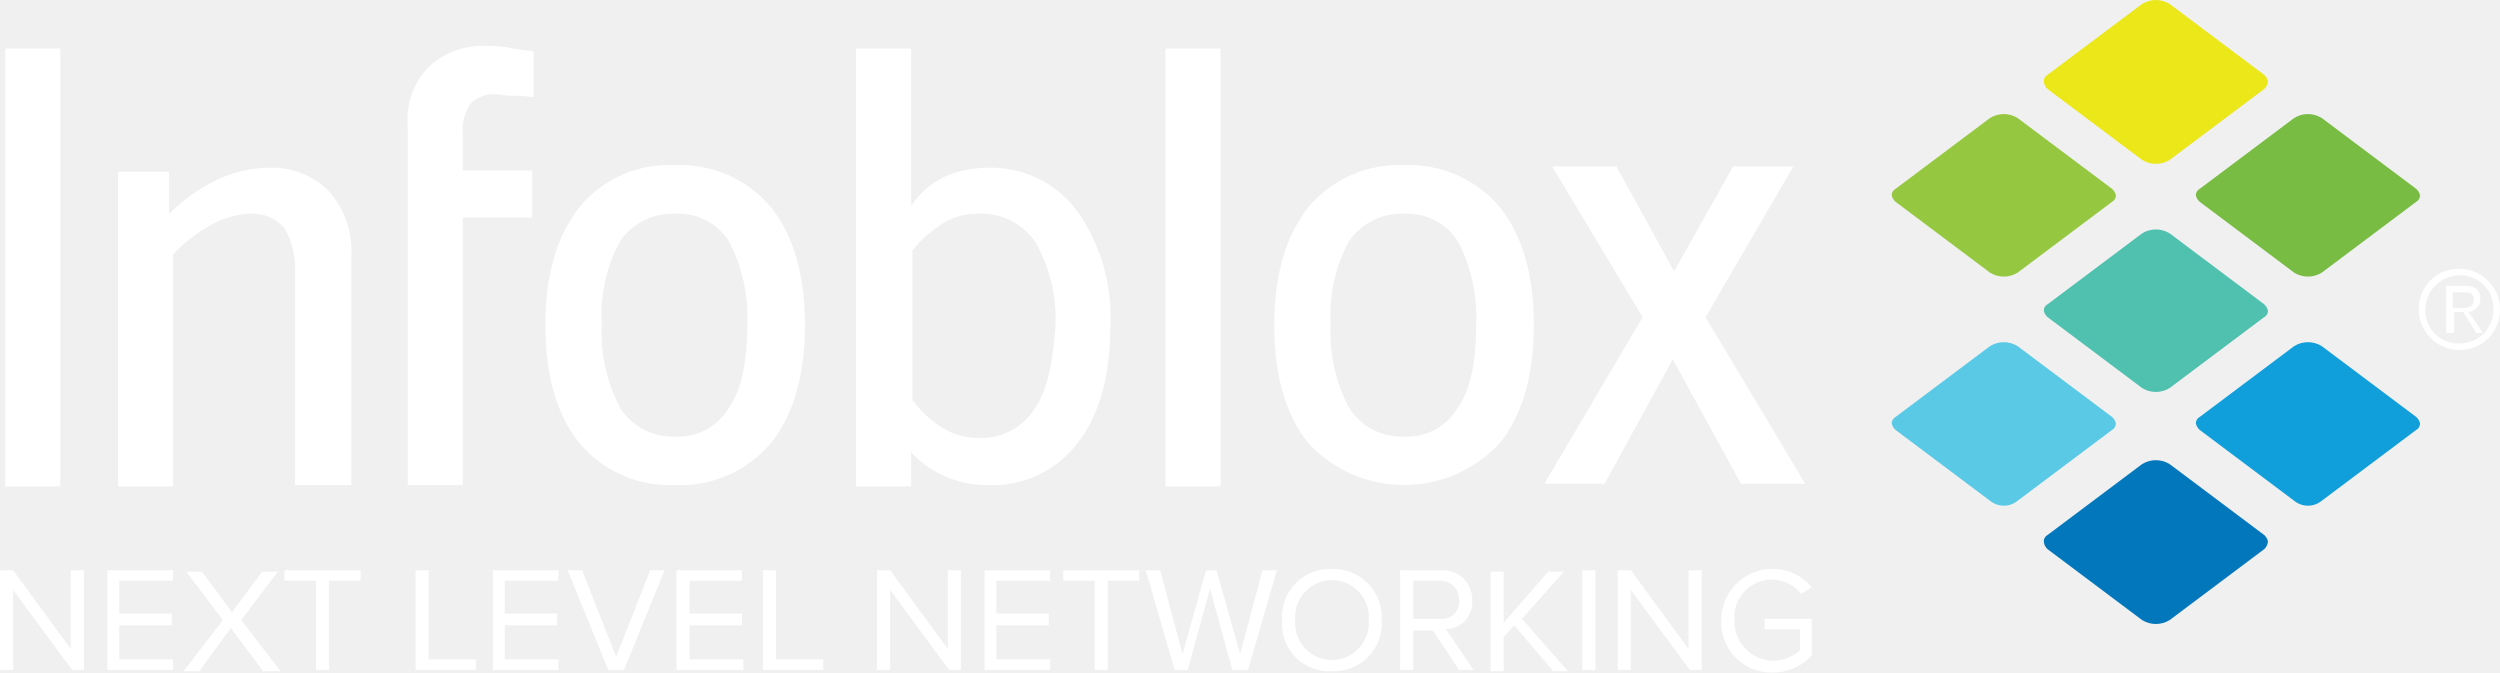
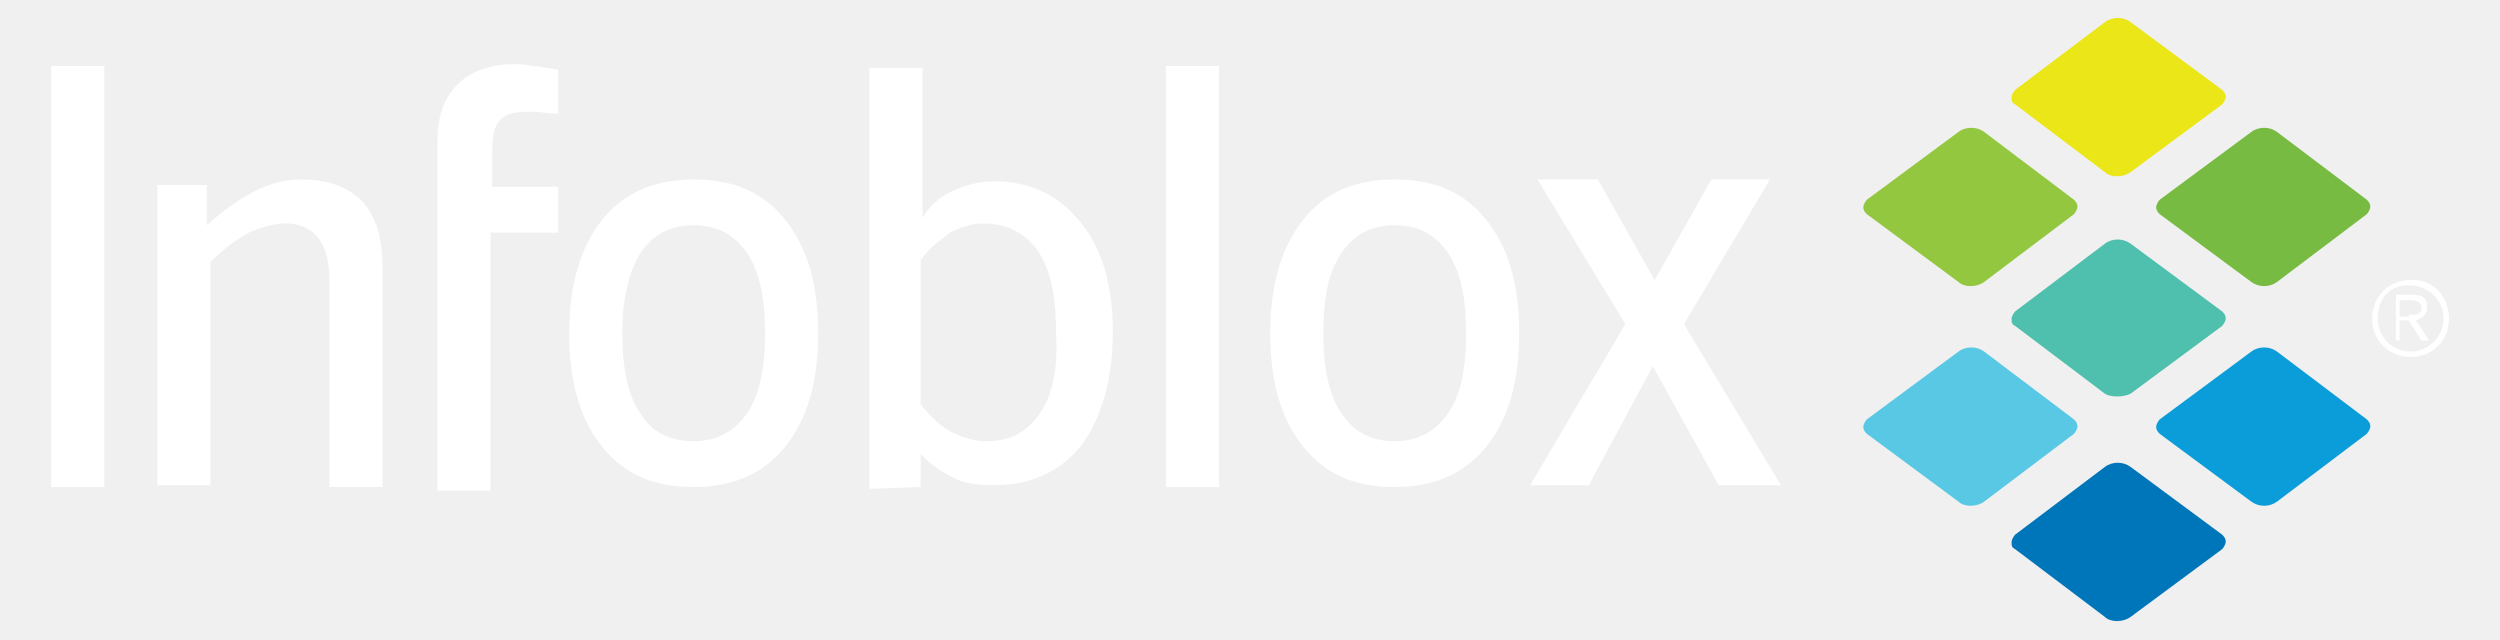
- <svg xmlns="http://www.w3.org/2000/svg" id="Layer_1" data-name="Layer 1" viewBox="0 0 190.7 51.3">
+ <svg xmlns="http://www.w3.org/2000/svg" version="1.1" width="625" height="160" viewBox="0 0 625 160" xml:space="preserve">
  <defs>
-     <style>.cls-1{fill:#fff;}.cls-2{fill:#95c840;}.cls-3{fill:#59c9e6;}.cls-4{fill:#ebe719;}.cls-5{fill:#50c0af;}.cls-6{fill:#0377bb;}.cls-7{fill:#78bc43;}.cls-8{fill:#109fda;}</style>
-   </defs>
-   <path class="cls-1" d="M42.2,26.9V44.3H37.9V28.1a6.08,6.08,0,0,0-.8-3.4,3.17,3.17,0,0,0-2.6-1.1,6.69,6.69,0,0,0-2.9.8,12,12,0,0,0-3,2.3V44.4H24.4v-24h3.9v3.2a13.76,13.76,0,0,1,3.9-2.7,9.37,9.37,0,0,1,3.6-.8,6.1,6.1,0,0,1,4.7,1.8,6.86,6.86,0,0,1,1.7,5" transform="translate(-15.4 -7.3)" />
-   <path class="cls-1" d="M56.1,11.2v3.5a15.26,15.26,0,0,0-1.8-.1c-.4,0-.7-.1-.9-.1a2.54,2.54,0,0,0-2.1.7,3.52,3.52,0,0,0-.6,2.3v2.8H56v3.6H50.7V44.3H46.5V16.9a5.76,5.76,0,0,1,1.6-4.5,6.14,6.14,0,0,1,4.5-1.6,7.08,7.08,0,0,1,1.4.1,14.26,14.26,0,0,0,2.1.3" transform="translate(-15.4 -7.3)" />
-   <path class="cls-1" d="M66.9,19.9a9,9,0,0,1,7.3,3.2c1.7,2.1,2.6,5.1,2.6,9s-.9,6.9-2.6,9a9,9,0,0,1-7.3,3.2,9,9,0,0,1-7.3-3.2C57.9,39,57,36,57,32.1s.9-6.8,2.6-9a8.84,8.84,0,0,1,7.3-3.2m0,3.7a4.87,4.87,0,0,0-4.2,2.1A11.76,11.76,0,0,0,61.3,32a12.4,12.4,0,0,0,1.4,6.4,4.71,4.71,0,0,0,4.2,2.2A4.46,4.46,0,0,0,71,38.4c1-1.4,1.4-3.6,1.4-6.3A12.4,12.4,0,0,0,71,25.7a4.58,4.58,0,0,0-4.1-2.1" transform="translate(-15.4 -7.3)" />
-   <rect class="cls-1" x="88.9" y="3.7" width="4.2" height="33.4" />
-   <rect class="cls-1" x="0.4" y="3.7" width="4.2" height="33.4" />
-   <path class="cls-1" d="M84.9,44.4V41.8a7.64,7.64,0,0,0,2.3,1.7,7.84,7.84,0,0,0,3.5.8,8.19,8.19,0,0,0,6.9-3.2c1.7-2.2,2.5-5.2,2.5-9a14,14,0,0,0-2.6-8.8,8.18,8.18,0,0,0-6.9-3.2,8.33,8.33,0,0,0-3.2.7A6.55,6.55,0,0,0,84.9,23V11H80.7V44.4Zm9.4-5.9a4.73,4.73,0,0,1-4.2,2.2,5,5,0,0,1-2.7-.7A8.15,8.15,0,0,1,85,37.8V26.4a9,9,0,0,1,2.4-2.1,4.84,4.84,0,0,1,2.6-.7,5,5,0,0,1,4.4,2.2,11.79,11.79,0,0,1,1.5,6.5c-.2,2.7-.6,4.8-1.6,6.2" transform="translate(-15.4 -7.3)" />
-   <path class="cls-1" d="M122.5,19.9a9,9,0,0,1,7.3,3.2c1.7,2.1,2.6,5.1,2.6,9s-.9,6.9-2.6,9a9.93,9.93,0,0,1-14.6,0c-1.7-2.1-2.6-5.1-2.6-9s.9-6.8,2.6-9a9,9,0,0,1,7.3-3.2m0,3.7a4.87,4.87,0,0,0-4.2,2.1,11.76,11.76,0,0,0-1.4,6.3,12.4,12.4,0,0,0,1.4,6.4,4.71,4.71,0,0,0,4.2,2.2,4.46,4.46,0,0,0,4.1-2.2c1-1.4,1.4-3.6,1.4-6.3a12.4,12.4,0,0,0-1.4-6.4,4.58,4.58,0,0,0-4.1-2.1" transform="translate(-15.4 -7.3)" />
-   <polygon class="cls-1" points="118.4 12.7 123.3 12.7 127.7 20.7 132.2 12.7 136.8 12.7 130.1 24.2 137.7 36.9 132.8 36.9 127.6 27.4 122.4 36.9 117.8 36.9 125.3 24.2 118.4 12.7" />
-   <path class="cls-2" d="M167.2,28.1,160,22.7a.91.91,0,0,1-.3-.5.55.55,0,0,1,.3-.5l7.2-5.4a2,2,0,0,1,2.1,0l7.2,5.4a.91.91,0,0,1,.3.5.55.55,0,0,1-.3.5l-7.2,5.4a2,2,0,0,1-2.1,0" transform="translate(-15.4 -7.3)" />
-   <path class="cls-3" d="M167.2,45.5,160,40.1a.91.91,0,0,1-.3-.5.55.55,0,0,1,.3-.5l7.2-5.4a2,2,0,0,1,2.1,0l7.2,5.4a.91.91,0,0,1,.3.5.55.55,0,0,1-.3.5l-7.2,5.4a1.66,1.66,0,0,1-2.1,0" transform="translate(-15.4 -7.3)" />
-   <path class="cls-4" d="M178.8,19.5l-7.2-5.4a.86.86,0,0,1-.3-.6.55.55,0,0,1,.3-.5l7.2-5.4a2,2,0,0,1,2.1,0l7.2,5.4a.91.91,0,0,1,.3.5.86.86,0,0,1-.3.6l-7.2,5.4a2,2,0,0,1-2.1,0" transform="translate(-15.4 -7.3)" />
-   <path class="cls-5" d="M178.8,36.9l-7.2-5.4a.91.91,0,0,1-.3-.5.55.55,0,0,1,.3-.5l7.2-5.4a2,2,0,0,1,2.1,0l7.2,5.4a.91.91,0,0,1,.3.5.55.55,0,0,1-.3.5l-7.2,5.4a2,2,0,0,1-2.1,0" transform="translate(-15.4 -7.3)" />
-   <path class="cls-6" d="M178.8,54.6l-7.2-5.4a.86.86,0,0,1-.3-.6.55.55,0,0,1,.3-.5l7.2-5.4a2,2,0,0,1,2.1,0l7.2,5.4a.91.91,0,0,1,.3.5.86.86,0,0,1-.3.6l-7.2,5.4a2,2,0,0,1-2.1,0" transform="translate(-15.4 -7.3)" />
-   <path class="cls-7" d="M190.4,28.1l-7.2-5.4a.91.91,0,0,1-.3-.5.55.55,0,0,1,.3-.5l7.2-5.4a2,2,0,0,1,2.1,0l7.2,5.4a.91.91,0,0,1,.3.5.55.55,0,0,1-.3.5l-7.2,5.4a2,2,0,0,1-2.1,0" transform="translate(-15.4 -7.3)" />
-   <path class="cls-8" d="M190.4,45.5l-7.2-5.4a.91.91,0,0,1-.3-.5.55.55,0,0,1,.3-.5l7.2-5.4a2,2,0,0,1,2.1,0l7.2,5.4a.91.91,0,0,1,.3.5.55.55,0,0,1-.3.5l-7.2,5.4a1.66,1.66,0,0,1-2.1,0" transform="translate(-15.4 -7.3)" />
-   <path class="cls-1" d="M206.1,30.9A3.05,3.05,0,0,1,203,34a3.12,3.12,0,0,1-3.1-3.1,3.05,3.05,0,0,1,3.1-3.1,3.11,3.11,0,0,1,3.1,3.1m-5.7,0a2.52,2.52,0,0,0,2.6,2.6,2.58,2.58,0,0,0,2.6-2.6,2.52,2.52,0,0,0-2.6-2.6,2.65,2.65,0,0,0-2.6,2.6m2,1.8H202V29.1h1.4c.8,0,1.2.3,1.2,1a1,1,0,0,1-.9,1l1.1,1.6h-.5l-1-1.6h-.7v1.6Zm.6-1.9c.5,0,1.1,0,1.1-.6s-.4-.6-.8-.6h-.8v1.2Z" transform="translate(-15.4 -7.3)" />
-   <path class="cls-1" d="M20.9,58.4l-4.5-6.1v6.1h-1V50.8h1l4.4,6v-6h1v7.6Z" transform="translate(-15.4 -7.3)" />
-   <path class="cls-1" d="M23.6,58.4V50.8h5v.8H24.5v2.5h4V55h-4v2.6h4.1v.8Z" transform="translate(-15.4 -7.3)" />
-   <path class="cls-1" d="M35.4,58.4,33,55.2l-2.4,3.3H29.4l3-3.9-2.8-3.7h1.2L33.1,54l2.3-3.1h1.2l-2.8,3.7,3,3.9H35.4Z" transform="translate(-15.4 -7.3)" />
-   <path class="cls-1" d="M39.5,58.4V51.6H37.1v-.8h5.8v.8H40.5v6.8Z" transform="translate(-15.4 -7.3)" />
-   <path class="cls-1" d="M47.1,58.4V50.8h1v6.8h3.6v.8Z" transform="translate(-15.4 -7.3)" />
-   <path class="cls-1" d="M53,58.4V50.8h5v.8H53.9v2.5h4V55h-4v2.6H58v.8Z" transform="translate(-15.4 -7.3)" />
-   <path class="cls-1" d="M61.8,58.4l-3.1-7.6h1.1l2.6,6.6L65,50.8h1.1L63,58.4Z" transform="translate(-15.4 -7.3)" />
-   <path class="cls-1" d="M67,58.4V50.8h5v.8H68v2.5h4V55H68v2.6h4.1v.8Z" transform="translate(-15.4 -7.3)" />
-   <path class="cls-1" d="M73.6,58.4V50.8h1v6.8h3.6v.8Z" transform="translate(-15.4 -7.3)" />
-   <path class="cls-1" d="M87.8,58.4l-4.5-6.1v6.1h-1V50.8h1l4.4,6v-6h1v7.6Z" transform="translate(-15.4 -7.3)" />
-   <path class="cls-1" d="M90.5,58.4V50.8h5v.8H91.4v2.5h4V55h-4v2.6h4.1v.8Z" transform="translate(-15.4 -7.3)" />
-   <path class="cls-1" d="M98.9,58.4V51.6H96.5v-.8h5.8v.8H99.9v6.8Z" transform="translate(-15.4 -7.3)" />
-   <path class="cls-1" d="M109.4,58.4l-1.7-6.2L106,58.4h-1l-2.2-7.6h1.1l1.7,6.4,1.8-6.4h.8l1.8,6.4,1.7-6.4h1.1l-2.2,7.6Z" transform="translate(-15.4 -7.3)" />
-   <path class="cls-1" d="M113.2,54.6a3.65,3.65,0,0,1,3.8-3.9,3.7,3.7,0,0,1,3.8,3.9,3.65,3.65,0,0,1-3.8,3.9A3.6,3.6,0,0,1,113.2,54.6Zm6.6,0a2.81,2.81,0,1,0-5.6,0,2.81,2.81,0,1,0,5.6,0Z" transform="translate(-15.4 -7.3)" />
-   <path class="cls-1" d="M126.7,58.4l-2-3h-1.5v3h-1V50.8h3.1a2.23,2.23,0,0,1,2.4,2.3,2.06,2.06,0,0,1-2,2.2l2.1,3.1Zm0-5.3a1.42,1.42,0,0,0-1.5-1.5h-2v2.9h2A1.3,1.3,0,0,0,126.7,53.1Z" transform="translate(-15.4 -7.3)" />
-   <path class="cls-1" d="M133.8,58.4,130.9,55l-.8.9v2.6h-1V50.9h1v3.9l3.4-3.9h1.2l-3.2,3.6,3.5,4h-1.2Z" transform="translate(-15.4 -7.3)" />
-   <path class="cls-1" d="M136.1,58.4V50.8h1v7.6Z" transform="translate(-15.4 -7.3)" />
-   <path class="cls-1" d="M144.3,58.4l-4.5-6.1v6.1h-1V50.8h1l4.4,6v-6h1v7.6Z" transform="translate(-15.4 -7.3)" />
-   <path class="cls-1" d="M146.7,54.6a3.9,3.9,0,0,1,6.9-2.5l-.8.5a3,3,0,0,0-2.2-1.1,2.89,2.89,0,0,0-2.9,3.1,3,3,0,0,0,2.9,3.1,3.12,3.12,0,0,0,2.1-.8V55.3H150v-.8h3.6v2.8a4,4,0,0,1-3,1.3A3.81,3.81,0,0,1,146.7,54.6Z" transform="translate(-15.4 -7.3)" />
+ </defs>
+   <g transform="matrix(1.04 0 0 1.04 312.53 79.88)">
+     <g style="">
+       <g transform="matrix(4.4 0 0 4.4 -235.62 3.3)" id="Layer_1">
+         <path style="stroke: none; stroke-width: 1; stroke-dasharray: none; stroke-linecap: butt; stroke-dashoffset: 0; stroke-linejoin: miter; stroke-miterlimit: 4; fill: rgb(255,255,255); fill-rule: nonzero; opacity: 1;" transform=" translate(-22.95, -31.5)" d="M 29.1 27.9 v 12 h -2.9 V 28.7 c 0 -1.1 -0.2 -1.9 -0.6 -2.4 s -1 -0.8 -1.8 -0.8 c -0.6 0 -1.3 0.2 -2 0.5 c -0.7 0.4 -1.4 0.9 -2.1 1.6 v 12.2 h -2.9 V 23.4 h 2.7 v 2.2 c 1 -0.9 1.9 -1.5 2.7 -1.9 c 0.8 -0.4 1.6 -0.6 2.5 -0.6 c 1.4 0 2.5 0.4 3.3 1.2 C 28.8 25.2 29.1 26.4 29.1 27.9" stroke-linecap="round" />
+       </g>
+       <g transform="matrix(4.4 0 0 4.4 -180.84 -10.12)" id="Layer_1">
+         <path style="stroke: none; stroke-width: 1; stroke-dasharray: none; stroke-linecap: butt; stroke-dashoffset: 0; stroke-linejoin: miter; stroke-miterlimit: 4; fill: rgb(255,255,255); fill-rule: nonzero; opacity: 1;" transform=" translate(-35.4, -28.45)" d="M 38.7 17.1 v 2.4 c -0.7 0 -1 -0.1 -1.2 -0.1 s -0.5 0 -0.6 0 c -0.7 0 -1.2 0.2 -1.4 0.5 c -0.3 0.3 -0.4 0.8 -0.4 1.6 v 2 h 3.6 V 26 H 35 v 14.1 h -2.9 V 25.8 v -2.5 V 21 c 0 -1.4 0.4 -2.4 1.1 -3.1 c 0.7 -0.7 1.8 -1.1 3.1 -1.1 c 0.3 0 0.6 0 1 0.1 C 37.6 16.9 38 17 38.7 17.1" stroke-linecap="round" />
+       </g>
+       <g transform="matrix(4.4 0 0 4.4 -133.76 3.3)" id="Layer_1">
+         <path style="stroke: none; stroke-width: 1; stroke-dasharray: none; stroke-linecap: butt; stroke-dashoffset: 0; stroke-linejoin: miter; stroke-miterlimit: 4; fill: rgb(255,255,255); fill-rule: nonzero; opacity: 1;" transform=" translate(-46.1, -31.5)" d="M 46.1 23.1 c 2.2 0 3.8 0.7 5 2.2 s 1.8 3.5 1.8 6.2 s -0.6 4.7 -1.8 6.2 s -2.9 2.2 -5 2.2 c -2.2 0 -3.8 -0.7 -5 -2.2 s -1.8 -3.5 -1.8 -6.2 c 0 -2.6 0.6 -4.7 1.8 -6.2 S 44 23.1 46.1 23.1 M 46.1 25.6 c -1.3 0 -2.2 0.5 -2.9 1.5 c -0.6 1 -1 2.4 -1 4.4 c 0 1.9 0.3 3.4 1 4.4 c 0.6 1 1.6 1.5 2.9 1.5 c 1.2 0 2.2 -0.5 2.9 -1.5 s 1 -2.5 1 -4.4 s -0.3 -3.4 -1 -4.4 C 48.3 26.1 47.4 25.6 46.1 25.6" stroke-linecap="round" />
+       </g>
+       <g transform="matrix(4.4 0 0 4.4 -13.86 -10.34)" id="Layer_1">
+         <rect style="stroke: none; stroke-width: 1; stroke-dasharray: none; stroke-linecap: butt; stroke-dashoffset: 0; stroke-linejoin: miter; stroke-miterlimit: 4; fill: rgb(255,255,255); fill-rule: nonzero; opacity: 1;" x="-1.45" y="-11.5" rx="0" ry="0" width="2.9" height="23" />
+       </g>
+       <g transform="matrix(4.4 0 0 4.4 -281.82 -10.34)" id="Layer_1">
+         <rect style="stroke: none; stroke-width: 1; stroke-dasharray: none; stroke-linecap: butt; stroke-dashoffset: 0; stroke-linejoin: miter; stroke-miterlimit: 4; fill: rgb(255,255,255); fill-rule: nonzero; opacity: 1;" x="-1.45" y="-11.5" rx="0" ry="0" width="2.9" height="23" />
+       </g>
+       <g transform="matrix(4.4 0 0 4.4 -62.26 -9.9)" id="Layer_1">
+         <path style="stroke: none; stroke-width: 1; stroke-dasharray: none; stroke-linecap: butt; stroke-dashoffset: 0; stroke-linejoin: miter; stroke-miterlimit: 4; fill: rgb(255,255,255); fill-rule: nonzero; opacity: 1;" transform=" translate(-62.35, -28.5)" d="M 58.5 39.9 v -1.8 c 0.5 0.5 1 0.9 1.6 1.2 c 0.7 0.4 1.5 0.5 2.4 0.5 c 2 0 3.6 -0.7 4.8 -2.2 c 1.1 -1.5 1.7 -3.6 1.7 -6.2 c 0 -2.5 -0.6 -4.6 -1.8 -6 c -1.2 -1.5 -2.8 -2.2 -4.7 -2.2 c -0.8 0 -1.5 0.2 -2.2 0.5 s -1.3 0.8 -1.7 1.5 V 17 h -2.9 v 23 L 58.5 39.9 L 58.5 39.9 z M 65 35.9 c -0.7 1 -1.6 1.5 -2.9 1.5 c -0.7 0 -1.3 -0.2 -1.9 -0.5 c -0.6 -0.3 -1.1 -0.8 -1.7 -1.5 v -7.9 c 0.5 -0.7 1.1 -1.1 1.6 -1.5 c 0.6 -0.3 1.2 -0.5 1.8 -0.5 c 1.3 0 2.3 0.5 3 1.5 s 1 2.5 1 4.5 C 66 33.5 65.7 34.9 65 35.9" stroke-linecap="round" />
+       </g>
+       <g transform="matrix(4.4 0 0 4.4 34.76 3.3)" id="Layer_1">
+         <path style="stroke: none; stroke-width: 1; stroke-dasharray: none; stroke-linecap: butt; stroke-dashoffset: 0; stroke-linejoin: miter; stroke-miterlimit: 4; fill: rgb(255,255,255); fill-rule: nonzero; opacity: 1;" transform=" translate(-84.4, -31.5)" d="M 84.4 23.1 c 2.2 0 3.8 0.7 5 2.2 s 1.8 3.5 1.8 6.2 s -0.6 4.7 -1.8 6.2 c -1.2 1.5 -2.9 2.2 -5 2.2 c -2.2 0 -3.8 -0.7 -5 -2.2 s -1.8 -3.5 -1.8 -6.2 c 0 -2.6 0.6 -4.7 1.8 -6.2 C 80.6 23.8 82.2 23.1 84.4 23.1 M 84.4 25.6 c -1.3 0 -2.2 0.5 -2.9 1.5 c -0.7 1 -1 2.4 -1 4.4 c 0 1.9 0.3 3.4 1 4.4 s 1.6 1.5 2.9 1.5 c 1.2 0 2.2 -0.5 2.9 -1.5 c 0.7 -1 1 -2.5 1 -4.4 s -0.3 -3.4 -1 -4.4 C 86.6 26.1 85.7 25.6 84.4 25.6" stroke-linecap="round" />
+       </g>
+       <g transform="matrix(4.4 0 0 4.4 97.46 3.08)" id="Layer_1">
+         <polygon style="stroke: none; stroke-width: 1; stroke-dasharray: none; stroke-linecap: butt; stroke-dashoffset: 0; stroke-linejoin: miter; stroke-miterlimit: 4; fill: rgb(255,255,255); fill-rule: nonzero; opacity: 1;" points="-6.45,-8.35 -3.15,-8.35 -0.05,-2.85 3.05,-8.35 6.25,-8.35 1.55,-0.45 6.85,8.35 3.45,8.35 -0.15,1.85 -3.65,8.35 -6.85,8.35 -1.65,-0.45 " />
+       </g>
+       <g transform="matrix(4.4 0 0 4.4 173.14 -27.06)" id="Layer_1">
+         <path style="stroke: none; stroke-width: 1; stroke-dasharray: none; stroke-linecap: butt; stroke-dashoffset: 0; stroke-linejoin: miter; stroke-miterlimit: 4; fill: rgb(147,199,63); fill-rule: nonzero; opacity: 1;" transform=" translate(-115.85, -24.6)" d="M 115.2 28.7 l -5 -3.7 c -0.1 -0.1 -0.2 -0.2 -0.2 -0.4 c 0 -0.1 0.1 -0.3 0.2 -0.4 l 5 -3.7 c 0.4 -0.3 1 -0.3 1.4 0 l 4.9 3.7 c 0.1 0.1 0.2 0.2 0.2 0.4 c 0 0.1 -0.1 0.3 -0.2 0.4 l -4.9 3.7 C 116.2 29 115.5 29 115.2 28.7" stroke-linecap="round" />
+       </g>
+       <g transform="matrix(4.4 0 0 4.4 173.14 25.74)" id="Layer_1">
+         <path style="stroke: none; stroke-width: 1; stroke-dasharray: none; stroke-linecap: butt; stroke-dashoffset: 0; stroke-linejoin: miter; stroke-miterlimit: 4; fill: rgb(88,200,229); fill-rule: nonzero; opacity: 1;" transform=" translate(-115.85, -36.6)" d="M 115.2 40.7 l -5 -3.7 c -0.1 -0.1 -0.2 -0.2 -0.2 -0.4 c 0 -0.1 0.1 -0.3 0.2 -0.4 l 5 -3.7 c 0.4 -0.3 1 -0.3 1.4 0 l 4.9 3.7 c 0.1 0.1 0.2 0.2 0.2 0.4 c 0 0.1 -0.1 0.3 -0.2 0.4 l -4.9 3.7 C 116.2 41 115.5 41 115.2 40.7" stroke-linecap="round" />
+       </g>
+       <g transform="matrix(4.4 0 0 4.4 208.78 -53.46)" id="Layer_1">
+         <path style="stroke: none; stroke-width: 1; stroke-dasharray: none; stroke-linecap: butt; stroke-dashoffset: 0; stroke-linejoin: miter; stroke-miterlimit: 4; fill: rgb(234,230,23); fill-rule: nonzero; opacity: 1;" transform=" translate(-123.95, -18.6)" d="M 123.2 22.7 l -4.9 -3.7 c -0.2 -0.1 -0.2 -0.2 -0.2 -0.4 c 0 -0.1 0.1 -0.3 0.2 -0.4 l 4.9 -3.7 c 0.4 -0.3 1 -0.3 1.4 0 l 5 3.7 c 0.1 0.1 0.2 0.2 0.2 0.4 c 0 0.1 -0.1 0.3 -0.2 0.4 l -5 3.7 C 124.2 23 123.5 23 123.2 22.7" stroke-linecap="round" />
+       </g>
+       <g transform="matrix(4.4 0 0 4.4 208.78 -0.38)" id="Layer_1">
+         <path style="stroke: none; stroke-width: 1; stroke-dasharray: none; stroke-linecap: butt; stroke-dashoffset: 0; stroke-linejoin: miter; stroke-miterlimit: 4; fill: rgb(79,191,174); fill-rule: nonzero; opacity: 1;" transform=" translate(-123.95, -30.66)" d="M 123.2 34.8 l -4.9 -3.7 c -0.2 -0.1 -0.2 -0.2 -0.2 -0.4 c 0 -0.1 0.1 -0.3 0.2 -0.4 l 4.9 -3.7 c 0.4 -0.3 1 -0.3 1.4 0 l 5 3.7 c 0.1 0.1 0.2 0.2 0.2 0.4 c 0 0.1 -0.1 0.3 -0.2 0.4 l -5 3.7 C 124.2 35 123.5 35 123.2 34.8" stroke-linecap="round" />
+       </g>
+       <g transform="matrix(4.4 0 0 4.4 208.78 53.46)" id="Layer_1">
+         <path style="stroke: none; stroke-width: 1; stroke-dasharray: none; stroke-linecap: butt; stroke-dashoffset: 0; stroke-linejoin: miter; stroke-miterlimit: 4; fill: rgb(0,118,186); fill-rule: nonzero; opacity: 1;" transform=" translate(-123.95, -42.9)" d="M 123.2 47 l -4.9 -3.7 c -0.2 -0.1 -0.2 -0.2 -0.2 -0.4 c 0 -0.1 0.1 -0.3 0.2 -0.4 l 4.9 -3.7 c 0.4 -0.3 1 -0.3 1.4 0 l 5 3.7 c 0.1 0.1 0.2 0.2 0.2 0.4 c 0 0.1 -0.1 0.3 -0.2 0.4 l -5 3.7 C 124.2 47.3 123.5 47.3 123.2 47" stroke-linecap="round" />
+       </g>
+       <g transform="matrix(4.4 0 0 4.4 243.54 -27.06)" id="Layer_1">
+         <path style="stroke: none; stroke-width: 1; stroke-dasharray: none; stroke-linecap: butt; stroke-dashoffset: 0; stroke-linejoin: miter; stroke-miterlimit: 4; fill: rgb(120,187,67); fill-rule: nonzero; opacity: 1;" transform=" translate(-131.85, -24.6)" d="M 131.2 28.7 l -5 -3.7 c -0.1 -0.1 -0.2 -0.2 -0.2 -0.4 c 0 -0.1 0.1 -0.3 0.2 -0.4 l 5 -3.7 c 0.4 -0.3 1 -0.3 1.4 0 l 4.9 3.7 c 0.1 0.1 0.2 0.2 0.2 0.4 c 0 0.1 -0.1 0.3 -0.2 0.4 l -4.9 3.7 C 132.2 29 131.6 29 131.2 28.7" stroke-linecap="round" />
+       </g>
+       <g transform="matrix(4.4 0 0 4.4 243.54 25.74)" id="Layer_1">
+         <path style="stroke: none; stroke-width: 1; stroke-dasharray: none; stroke-linecap: butt; stroke-dashoffset: 0; stroke-linejoin: miter; stroke-miterlimit: 4; fill: rgb(11,157,217); fill-rule: nonzero; opacity: 1;" transform=" translate(-131.85, -36.6)" d="M 131.2 40.7 l -5 -3.7 c -0.1 -0.1 -0.2 -0.2 -0.2 -0.4 c 0 -0.1 0.1 -0.3 0.2 -0.4 l 5 -3.7 c 0.4 -0.3 1 -0.3 1.4 0 l 4.9 3.7 c 0.1 0.1 0.2 0.2 0.2 0.4 c 0 0.1 -0.1 0.3 -0.2 0.4 l -4.9 3.7 C 132.2 41 131.6 41 131.2 40.7" stroke-linecap="round" />
+       </g>
+       <g transform="matrix(4.4 0 0 4.4 278.96 -0.24)" id="Layer_1">
+         <path style="stroke: none; stroke-width: 1; stroke-dasharray: none; stroke-linecap: butt; stroke-dashoffset: 0; stroke-linejoin: miter; stroke-miterlimit: 4; fill: rgb(255,255,255); fill-rule: nonzero; opacity: 1;" transform=" translate(-139.9, -30.7)" d="M 142 30.7 c 0 1.2 -0.9 2.1 -2.1 2.1 c -1.2 0 -2.1 -0.9 -2.1 -2.1 s 0.9 -2.1 2.1 -2.1 C 141.1 28.5 142 29.5 142 30.7 M 138.1 30.7 c 0 1 0.8 1.8 1.8 1.8 s 1.8 -0.8 1.8 -1.8 s -0.8 -1.8 -1.8 -1.8 C 138.8 28.8 138.1 29.6 138.1 30.7 M 139.4 31.9 h -0.3 v -2.5 h 0.9 c 0.6 0 0.8 0.2 0.8 0.7 c 0 0.4 -0.3 0.6 -0.6 0.7 l 0.7 1.1 h -0.4 l -0.7 -1.1 h -0.5 v 1.1 H 139.4 z M 139.8 30.5 c 0.4 0 0.7 0 0.7 -0.4 c 0 -0.3 -0.3 -0.4 -0.6 -0.4 h -0.6 v 0.9 h 0.5 V 30.5 z" stroke-linecap="round" />
+       </g>
+     </g>
+   </g>
</svg>
